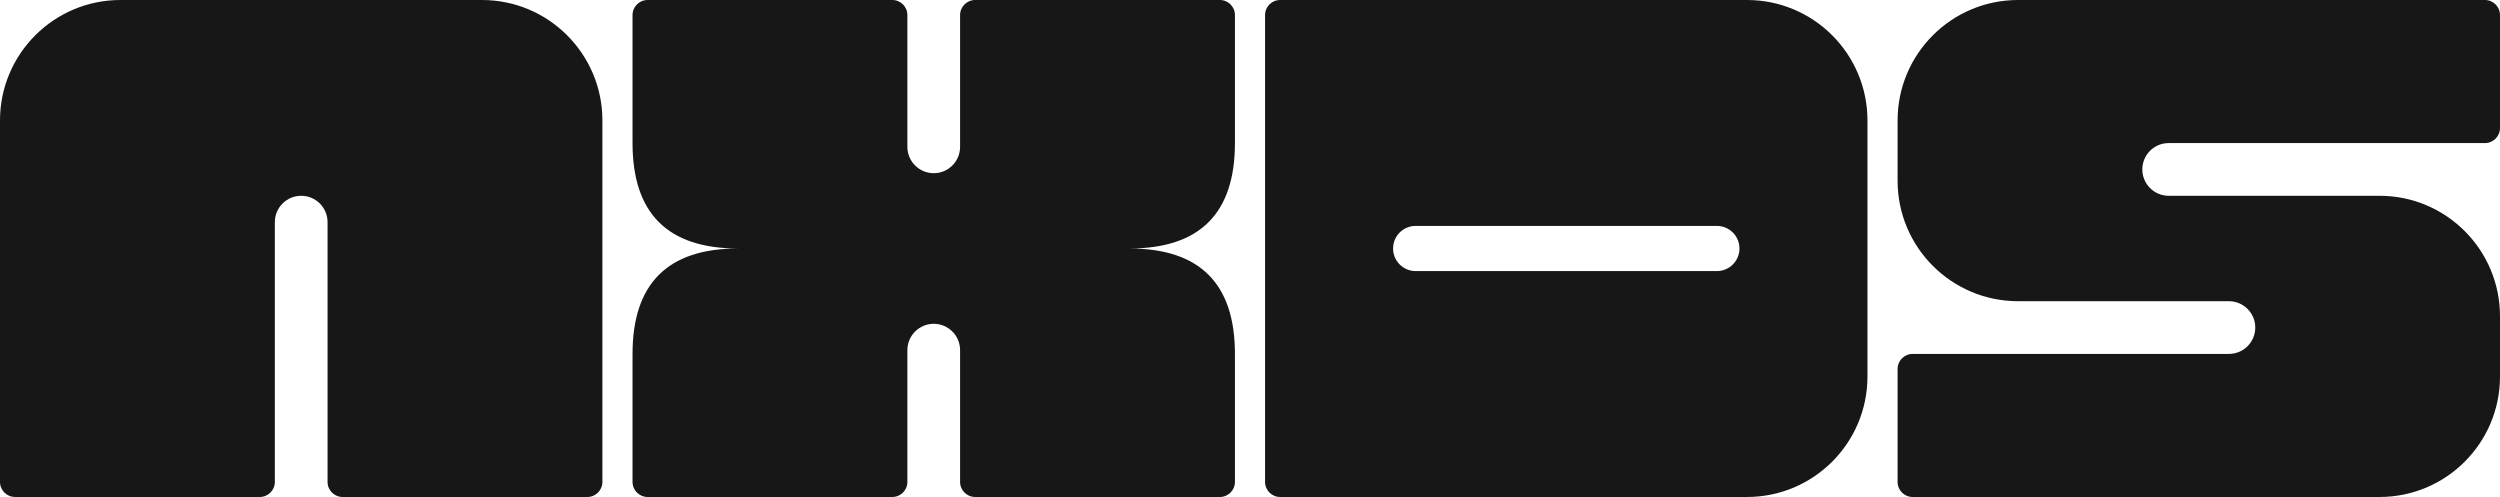
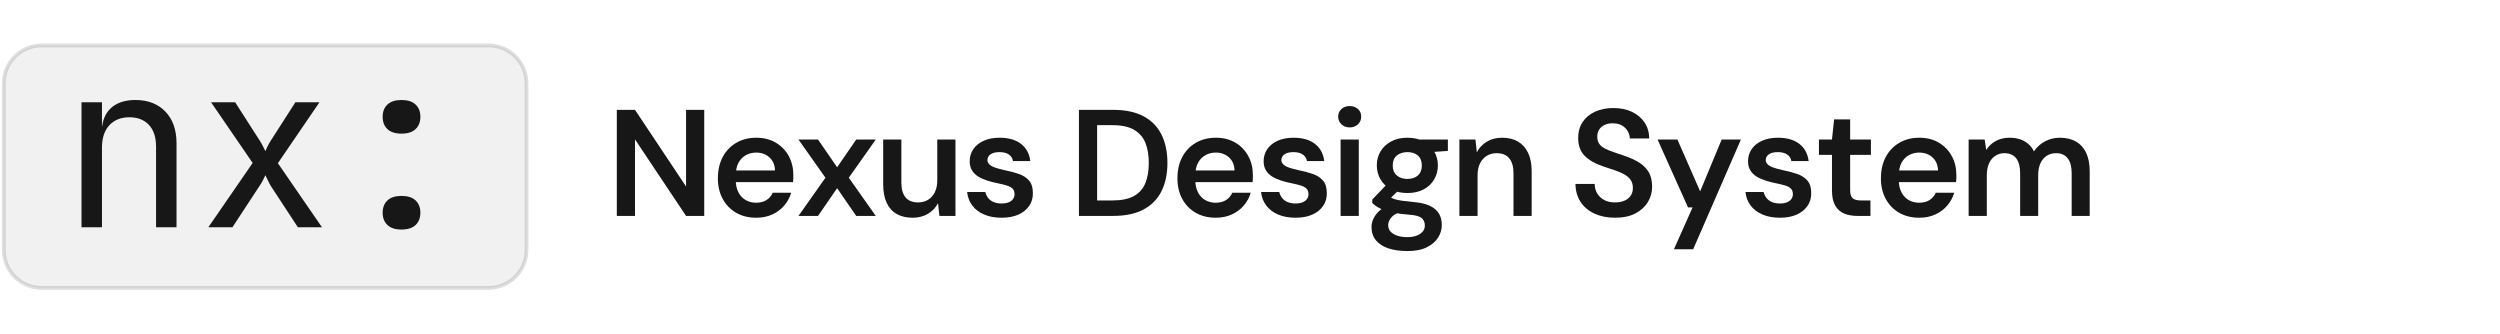
- <svg xmlns="http://www.w3.org/2000/svg" viewBox="0 0 664 132" role="img" aria-label="nxds">
-   <g fill="#171717">
-     <path transform="translate(0)" fill-rule="evenodd" d="M4 132A4 4 0 0 1 0 128V32A32 32 0 0 1 32 0H128A32 32 0 0 1 160 32V128A4 4 0 0 1 156 132H91A4 4 0 0 1 87 128V59A7 7 0 0 0 73 59V128A4 4 0 0 1 69 132Z" />
-     <path transform="translate(168)" fill-rule="evenodd" d="M4 0H69A4 4 0 0 1 73 4V39A7 7 0 0 0 87 39V4A4 4 0 0 1 91 0H156A4 4 0 0 1 160 4V38Q160 66 132 66Q160 66 160 94V128A4 4 0 0 1 156 132H91A4 4 0 0 1 87 128V93A7 7 0 0 0 73 93V128A4 4 0 0 1 69 132H4A4 4 0 0 1 0 128V94Q0 66 28 66Q0 66 0 38V4A4 4 0 0 1 4 0Z" />
-     <path transform="translate(336)" fill-rule="evenodd" d="M4 0H128A32 32 0 0 1 160 32V100A32 32 0 0 1 128 132H4A4 4 0 0 1 0 128V4A4 4 0 0 1 4 0Z M40 60A6 6 0 0 0 40 72H120A6 6 0 0 0 120 60Z" />
-     <path transform="translate(504)" fill-rule="evenodd" d="M32 0H156A4 4 0 0 1 160 4V34A4 4 0 0 1 156 38H72A7 7 0 0 0 72 52H128A32 32 0 0 1 160 84V100A32 32 0 0 1 128 132H4A4 4 0 0 1 0 128V98A4 4 0 0 1 4 94H88A7 7 0 0 0 88 80H32A32 32 0 0 1 0 48V32A32 32 0 0 1 32 0Z" />
+ <svg xmlns="http://www.w3.org/2000/svg" viewBox="0 0 660 88" role="img" aria-label="Nexus Design System" style="color:#171717">
+   <rect x="1" y="12" width="138" height="64" rx="10" fill="currentColor" fill-opacity=".06" stroke="currentColor" stroke-opacity=".14" />
+   <g transform="translate(0 12)" fill="currentColor">
+     <path d="M21.52 48.0V15.0H26.92V21.3H26.98Q27.4 18.0 29.68 16.2Q31.96 14.4 35.74 14.4Q40.72 14.4 43.66 17.46Q46.6 20.52 46.6 25.8V48.0H41.2V26.76Q41.2 22.98 39.31 20.97Q37.42 18.96 34.18 18.96Q30.82 18.96 28.87 21.06Q26.92 23.16 26.92 27.0V48.0Z" />
+     <path d="M55.0 48.0 66.7 31.02 55.72 15.0H62.08L68.62 25.2Q69.04 25.86 69.43 26.64Q69.82 27.42 70.06 27.9Q70.24 27.42 70.63 26.64Q71.02 25.86 71.44 25.2L77.98 15.0H84.34L73.36 31.08L85.0 48.0H78.64L71.56 37.2Q71.14 36.54 70.75 35.67Q70.36 34.8 70.06 34.26Q69.82 34.8 69.37 35.67Q68.92 36.54 68.44 37.2L61.36 48.0Z" />
+     <path d="M106.0 23.28Q103.54 23.28 102.28 22.08Q101.02 20.88 101.02 18.84Q101.02 16.8 102.28 15.6Q103.54 14.4 106.0 14.4Q108.46 14.4 109.72 15.6Q110.98 16.8 110.98 18.84Q110.98 20.88 109.72 22.08Q108.46 23.28 106.0 23.28ZM106.0 48.6Q103.54 48.6 102.28 47.4Q101.02 46.2 101.02 44.16Q101.02 42.12 102.28 40.92Q103.54 39.72 106.0 39.72Q108.46 39.72 109.72 40.92Q110.98 42.12 110.98 44.16Q110.98 46.2 109.72 47.4Q108.46 48.6 106.0 48.6Z" />
+   </g>
+   <g fill="currentColor">
+     <path d="M162.84 57.0V29.0H167.64L181.12 49.24V29.0H185.92V57.0H181.12L167.64 36.8V57.0Z" />
+     <path d="M199.64 57.48Q196.64 57.48 194.36 56.18Q192.08 54.88 190.8 52.52Q189.52 50.16 189.52 47.08Q189.52 43.88 190.78 41.48Q192.04 39.08 194.34 37.72Q196.64 36.36 199.68 36.36Q202.64 36.36 204.84 37.68Q207.04 39.0 208.24 41.22Q209.44 43.44 209.44 46.2Q209.44 46.6 209.44 47.08Q209.44 47.56 209.36 48.08H192.96V45.0H204.6Q204.52 42.8 203.12 41.54Q201.72 40.28 199.64 40.28Q198.16 40.28 196.92 40.96Q195.68 41.64 194.96 42.98Q194.24 44.32 194.24 46.36V47.52Q194.24 49.4 194.94 50.76Q195.64 52.12 196.86 52.82Q198.08 53.52 199.6 53.52Q201.28 53.52 202.38 52.8Q203.48 52.08 204.0 50.88H208.88Q208.32 52.76 207.04 54.26Q205.76 55.76 203.88 56.62Q202.0 57.48 199.64 57.48Z" />
+     <path d="M210.8 57.0 217.92 46.92 210.8 36.84H215.96L221.0 44.16L226.04 36.84H231.2L224.08 46.92L231.2 57.0H226.04L221.0 49.68L215.96 57.0Z" />
+     <path d="M240.92 57.48Q238.48 57.48 236.74 56.5Q235.0 55.52 234.08 53.54Q233.16 51.56 233.16 48.64V36.84H237.96V48.16Q237.96 50.76 239.06 52.1Q240.16 53.44 242.4 53.44Q243.84 53.44 244.98 52.76Q246.12 52.08 246.78 50.78Q247.44 49.48 247.44 47.6V36.84H252.24V57.0H248.0L247.64 53.64Q246.72 55.4 244.98 56.44Q243.24 57.48 240.92 57.48Z" />
+     <path d="M264.44 57.48Q261.76 57.48 259.78 56.62Q257.8 55.76 256.66 54.22Q255.52 52.68 255.32 50.68H260.12Q260.32 51.52 260.84 52.22Q261.36 52.92 262.26 53.32Q263.16 53.72 264.4 53.72Q265.6 53.72 266.36 53.38Q267.12 53.04 267.48 52.48Q267.84 51.92 267.84 51.28Q267.84 50.32 267.32 49.8Q266.8 49.28 265.82 48.98Q264.84 48.68 263.48 48.4Q262.04 48.12 260.7 47.7Q259.36 47.28 258.3 46.64Q257.24 46.0 256.62 45.0Q256.0 44.0 256.0 42.56Q256.0 40.8 256.94 39.4Q257.88 38.0 259.66 37.18Q261.44 36.36 263.92 36.36Q267.44 36.36 269.54 37.98Q271.64 39.6 272.0 42.52H267.44Q267.24 41.4 266.32 40.78Q265.4 40.16 263.88 40.16Q262.32 40.16 261.5 40.74Q260.68 41.32 260.68 42.28Q260.68 42.88 261.18 43.38Q261.68 43.88 262.64 44.22Q263.6 44.56 265.0 44.88Q267.24 45.32 268.96 45.92Q270.68 46.52 271.68 47.68Q272.68 48.84 272.68 50.96Q272.72 52.88 271.7 54.36Q270.68 55.84 268.84 56.66Q267.0 57.48 264.44 57.48Z" />
+     <path d="M284.84 57.0V29.0H293.88Q298.76 29.0 301.94 30.72Q305.12 32.44 306.66 35.58Q308.2 38.72 308.2 43.04Q308.2 47.28 306.66 50.42Q305.12 53.56 301.94 55.28Q298.76 57.0 293.88 57.0ZM289.64 52.92H293.64Q297.28 52.92 299.38 51.74Q301.48 50.56 302.38 48.34Q303.28 46.12 303.28 43.04Q303.28 39.92 302.38 37.7Q301.48 35.48 299.38 34.26Q297.28 33.04 293.64 33.04H289.64Z" />
+     <path d="M320.96 57.48Q317.96 57.48 315.68 56.18Q313.4 54.88 312.12 52.52Q310.84 50.16 310.84 47.08Q310.84 43.88 312.1 41.48Q313.36 39.08 315.66 37.72Q317.96 36.36 321.0 36.36Q323.96 36.36 326.16 37.68Q328.36 39.0 329.56 41.22Q330.76 43.44 330.76 46.2Q330.76 46.6 330.76 47.08Q330.76 47.56 330.68 48.08H314.28V45.0H325.92Q325.84 42.8 324.44 41.54Q323.04 40.28 320.96 40.28Q319.48 40.28 318.24 40.96Q317.0 41.64 316.28 42.98Q315.56 44.32 315.56 46.36V47.52Q315.56 49.4 316.26 50.76Q316.96 52.12 318.18 52.82Q319.4 53.52 320.92 53.52Q322.6 53.52 323.7 52.8Q324.8 52.08 325.32 50.88H330.2Q329.64 52.76 328.36 54.26Q327.08 55.76 325.2 56.62Q323.32 57.48 320.96 57.48Z" />
+     <path d="M342.04 57.48Q339.36 57.48 337.38 56.62Q335.4 55.76 334.26 54.22Q333.12 52.68 332.92 50.68H337.72Q337.92 51.52 338.44 52.22Q338.96 52.92 339.86 53.32Q340.76 53.72 342.0 53.72Q343.2 53.72 343.96 53.38Q344.72 53.04 345.08 52.48Q345.44 51.92 345.44 51.28Q345.44 50.32 344.92 49.8Q344.4 49.28 343.42 48.98Q342.44 48.68 341.08 48.4Q339.64 48.12 338.3 47.7Q336.96 47.28 335.9 46.64Q334.84 46.0 334.22 45.0Q333.6 44.0 333.6 42.56Q333.6 40.8 334.54 39.4Q335.48 38.0 337.26 37.18Q339.04 36.36 341.52 36.36Q345.04 36.36 347.14 37.98Q349.24 39.6 349.6 42.52H345.04Q344.84 41.4 343.92 40.78Q343.0 40.16 341.48 40.16Q339.92 40.16 339.1 40.74Q338.28 41.32 338.28 42.28Q338.28 42.88 338.78 43.38Q339.28 43.88 340.24 44.22Q341.2 44.56 342.6 44.88Q344.84 45.32 346.56 45.92Q348.28 46.52 349.28 47.68Q350.28 48.84 350.28 50.96Q350.32 52.88 349.3 54.36Q348.28 55.84 346.44 56.66Q344.6 57.48 342.04 57.48Z" />
+     <path d="M353.92 57.0V36.84H358.72V57.0ZM356.32 33.64Q355.0 33.64 354.14 32.82Q353.28 32.0 353.28 30.8Q353.28 29.56 354.14 28.78Q355.0 28.0 356.32 28.0Q357.64 28.0 358.5 28.78Q359.36 29.56 359.36 30.8Q359.36 32.0 358.5 32.82Q357.64 33.64 356.32 33.64Z" />
+     <path d="M371.56 66.28Q368.72 66.28 366.58 65.58Q364.44 64.88 363.26 63.46Q362.08 62.04 362.08 59.92Q362.08 58.68 362.7 57.5Q363.32 56.32 364.58 55.3Q365.84 54.28 367.8 53.52L369.92 55.84Q368 56.52 367.24 57.48Q366.48 58.44 366.48 59.44Q366.48 60.48 367.14 61.18Q367.8 61.88 368.94 62.24Q370.08 62.6 371.52 62.6Q372.92 62.6 373.96 62.22Q375 61.84 375.58 61.16Q376.16 60.48 376.16 59.52Q376.16 58.32 375.32 57.58Q374.48 56.84 372 56.68Q369.88 56.52 368.28 56.22Q366.68 55.92 365.54 55.52Q364.4 55.12 363.6 54.62Q362.8 54.12 362.28 53.6V52.68L366.48 48.28L370.04 49.44L365.32 54.04L366.56 51.72Q366.96 52.0 367.38 52.24Q367.8 52.48 368.46 52.66Q369.12 52.84 370.2 53.0Q371.28 53.16 373 53.32Q375.68 53.52 377.36 54.28Q379.04 55.04 379.84 56.32Q380.64 57.6 380.64 59.4Q380.64 61.16 379.66 62.72Q378.68 64.28 376.68 65.28Q374.68 66.28 371.56 66.28ZM371.56 50.96Q369.04 50.96 367.22 49.98Q365.4 49.0 364.44 47.34Q363.48 45.68 363.48 43.68Q363.48 41.64 364.44 40.0Q365.4 38.36 367.22 37.36Q369.04 36.36 371.56 36.36Q374.08 36.36 375.88 37.36Q377.68 38.36 378.64 40.0Q379.6 41.64 379.6 43.68Q379.6 45.68 378.64 47.34Q377.68 49.0 375.88 49.98Q374.08 50.96 371.56 50.96ZM371.56 47.24Q373.28 47.24 374.32 46.32Q375.36 45.4 375.36 43.68Q375.36 41.96 374.32 41.06Q373.28 40.16 371.56 40.16Q369.84 40.16 368.76 41.06Q367.68 41.96 367.68 43.68Q367.68 45.4 368.76 46.32Q369.84 47.24 371.56 47.24ZM374.88 40.36 373.96 36.84H382.24V39.84Z" />
+     <path d="M385.28 57.0V36.84H389.52L389.88 40.2Q390.8 38.44 392.52 37.4Q394.24 36.36 396.6 36.36Q399.04 36.36 400.76 37.38Q402.48 38.4 403.42 40.36Q404.36 42.32 404.36 45.24V57.0H399.56V45.68Q399.56 43.16 398.44 41.8Q397.32 40.44 395.12 40.44Q393.68 40.44 392.54 41.12Q391.4 41.8 390.74 43.1Q390.08 44.4 390.08 46.24V57.0Z" />
+     <path d="M426.36 57.48Q423.32 57.48 420.96 56.4Q418.6 55.32 417.28 53.32Q415.96 51.32 415.92 48.56H421.0Q421.0 49.96 421.66 51.06Q422.32 52.16 423.5 52.8Q424.68 53.44 426.36 53.44Q427.8 53.44 428.86 52.98Q429.92 52.52 430.5 51.66Q431.08 50.8 431.08 49.64Q431.08 48.32 430.46 47.46Q429.84 46.6 428.76 46.0Q427.68 45.4 426.28 44.94Q424.88 44.48 423.32 43.96Q420.0 42.84 418.32 41.1Q416.64 39.36 416.64 36.44Q416.64 34.0 417.8 32.24Q418.96 30.48 421.06 29.5Q423.16 28.52 425.92 28.52Q428.72 28.52 430.82 29.52Q432.92 30.52 434.14 32.3Q435.36 34.08 435.4 36.56H430.28Q430.24 35.52 429.72 34.62Q429.2 33.72 428.22 33.14Q427.24 32.56 425.84 32.56Q424.64 32.52 423.7 32.94Q422.76 33.36 422.22 34.14Q421.68 34.92 421.68 36.08Q421.68 37.2 422.18 37.94Q422.68 38.68 423.64 39.18Q424.6 39.68 425.88 40.12Q427.16 40.56 428.68 41.08Q430.76 41.76 432.46 42.74Q434.16 43.72 435.16 45.28Q436.16 46.84 436.16 49.32Q436.16 51.48 435.04 53.34Q433.92 55.2 431.76 56.34Q429.6 57.48 426.36 57.48Z" />
+     <path d="M441.92 65.8 446.84 54.76H445.64L437.6 36.84H442.84L448.84 50.52L454.52 36.84H459.6L447.0 65.8Z" />
+     <path d="M469.92 57.48Q467.24 57.48 465.26 56.62Q463.28 55.76 462.14 54.22Q461.0 52.68 460.8 50.68H465.6Q465.8 51.52 466.32 52.22Q466.84 52.92 467.74 53.32Q468.64 53.72 469.88 53.72Q471.08 53.72 471.84 53.38Q472.6 53.04 472.96 52.48Q473.32 51.92 473.32 51.28Q473.32 50.32 472.8 49.8Q472.28 49.28 471.3 48.98Q470.32 48.68 468.96 48.4Q467.52 48.12 466.18 47.7Q464.84 47.28 463.78 46.64Q462.72 46.0 462.1 45.0Q461.48 44.0 461.48 42.56Q461.48 40.8 462.42 39.4Q463.36 38.0 465.14 37.18Q466.92 36.36 469.4 36.36Q472.92 36.36 475.02 37.98Q477.12 39.6 477.48 42.52H472.92Q472.72 41.4 471.8 40.78Q470.88 40.16 469.36 40.16Q467.8 40.16 466.98 40.74Q466.16 41.32 466.16 42.28Q466.16 42.88 466.66 43.38Q467.16 43.88 468.12 44.22Q469.08 44.56 470.48 44.88Q472.72 45.32 474.44 45.92Q476.16 46.52 477.16 47.68Q478.16 48.84 478.16 50.96Q478.2 52.88 477.18 54.36Q476.16 55.84 474.32 56.66Q472.48 57.48 469.92 57.48Z" />
+     <path d="M490.36 57.0Q488.32 57.0 486.82 56.36Q485.32 55.72 484.48 54.24Q483.64 52.76 483.64 50.24V40.88H480.2V36.84H483.64L484.2 31.52H488.44V36.84H493.92V40.88H488.44V50.24Q488.44 51.76 489.1 52.34Q489.76 52.92 491.32 52.92H493.8V57.0Z" />
+     <path d="M506.68 57.48Q503.68 57.48 501.4 56.18Q499.12 54.88 497.84 52.52Q496.56 50.16 496.56 47.08Q496.56 43.88 497.82 41.48Q499.08 39.08 501.38 37.72Q503.68 36.36 506.72 36.36Q509.68 36.36 511.88 37.68Q514.08 39.0 515.28 41.22Q516.48 43.44 516.48 46.2Q516.48 46.6 516.48 47.08Q516.48 47.56 516.4 48.08H500.0V45.0H511.64Q511.56 42.8 510.16 41.54Q508.76 40.28 506.68 40.28Q505.2 40.28 503.96 40.96Q502.72 41.64 502.0 42.98Q501.28 44.32 501.28 46.36V47.52Q501.28 49.4 501.98 50.76Q502.68 52.12 503.9 52.82Q505.12 53.52 506.64 53.52Q508.32 53.52 509.42 52.8Q510.52 52.08 511.04 50.88H515.92Q515.36 52.76 514.08 54.26Q512.8 55.76 510.92 56.62Q509.04 57.48 506.68 57.48Z" />
+     <path d="M519.72 57.0V36.84H523.96L524.36 39.6Q525.32 38.08 526.9 37.22Q528.48 36.36 530.52 36.36Q532.04 36.36 533.26 36.76Q534.48 37.16 535.42 37.96Q536.36 38.76 536.96 39.96Q538.08 38.28 539.88 37.32Q541.68 36.36 543.8 36.36Q546.32 36.36 548.08 37.38Q549.84 38.4 550.76 40.38Q551.68 42.36 551.68 45.24V57.0H546.92V45.72Q546.92 43.16 545.88 41.8Q544.84 40.44 542.8 40.44Q541.4 40.44 540.34 41.12Q539.28 41.8 538.68 43.1Q538.08 44.4 538.08 46.28V57.0H533.32V45.72Q533.32 43.16 532.28 41.8Q531.24 40.44 529.16 40.44Q527.84 40.44 526.78 41.12Q525.72 41.8 525.12 43.1Q524.52 44.4 524.52 46.28V57.0Z" />
  </g>
</svg>
